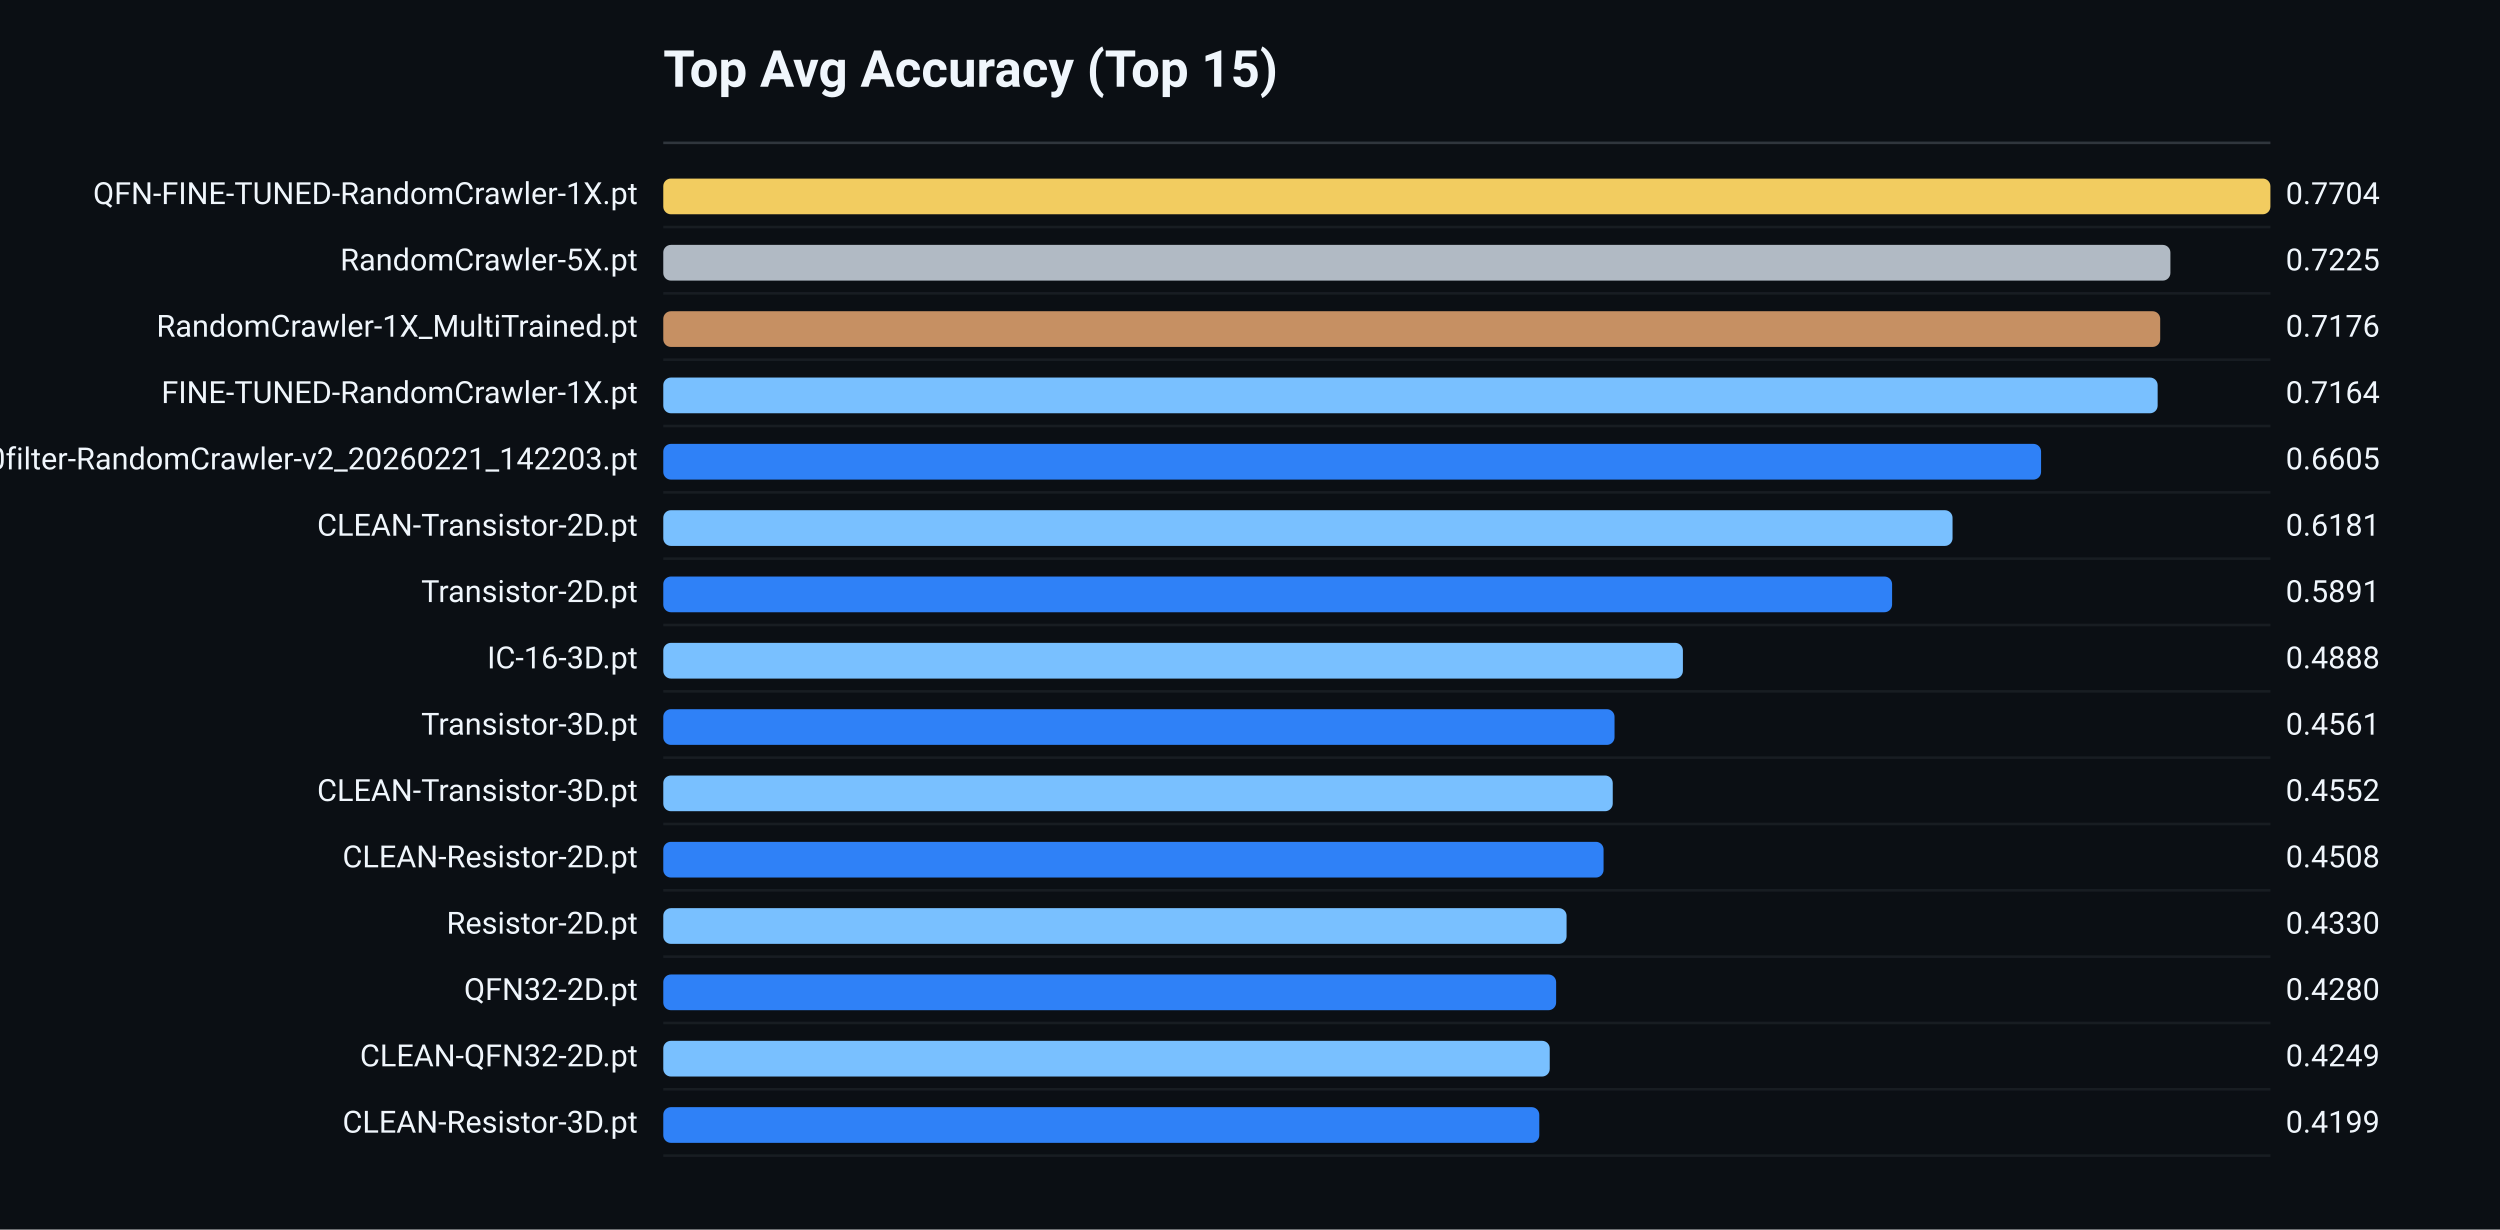
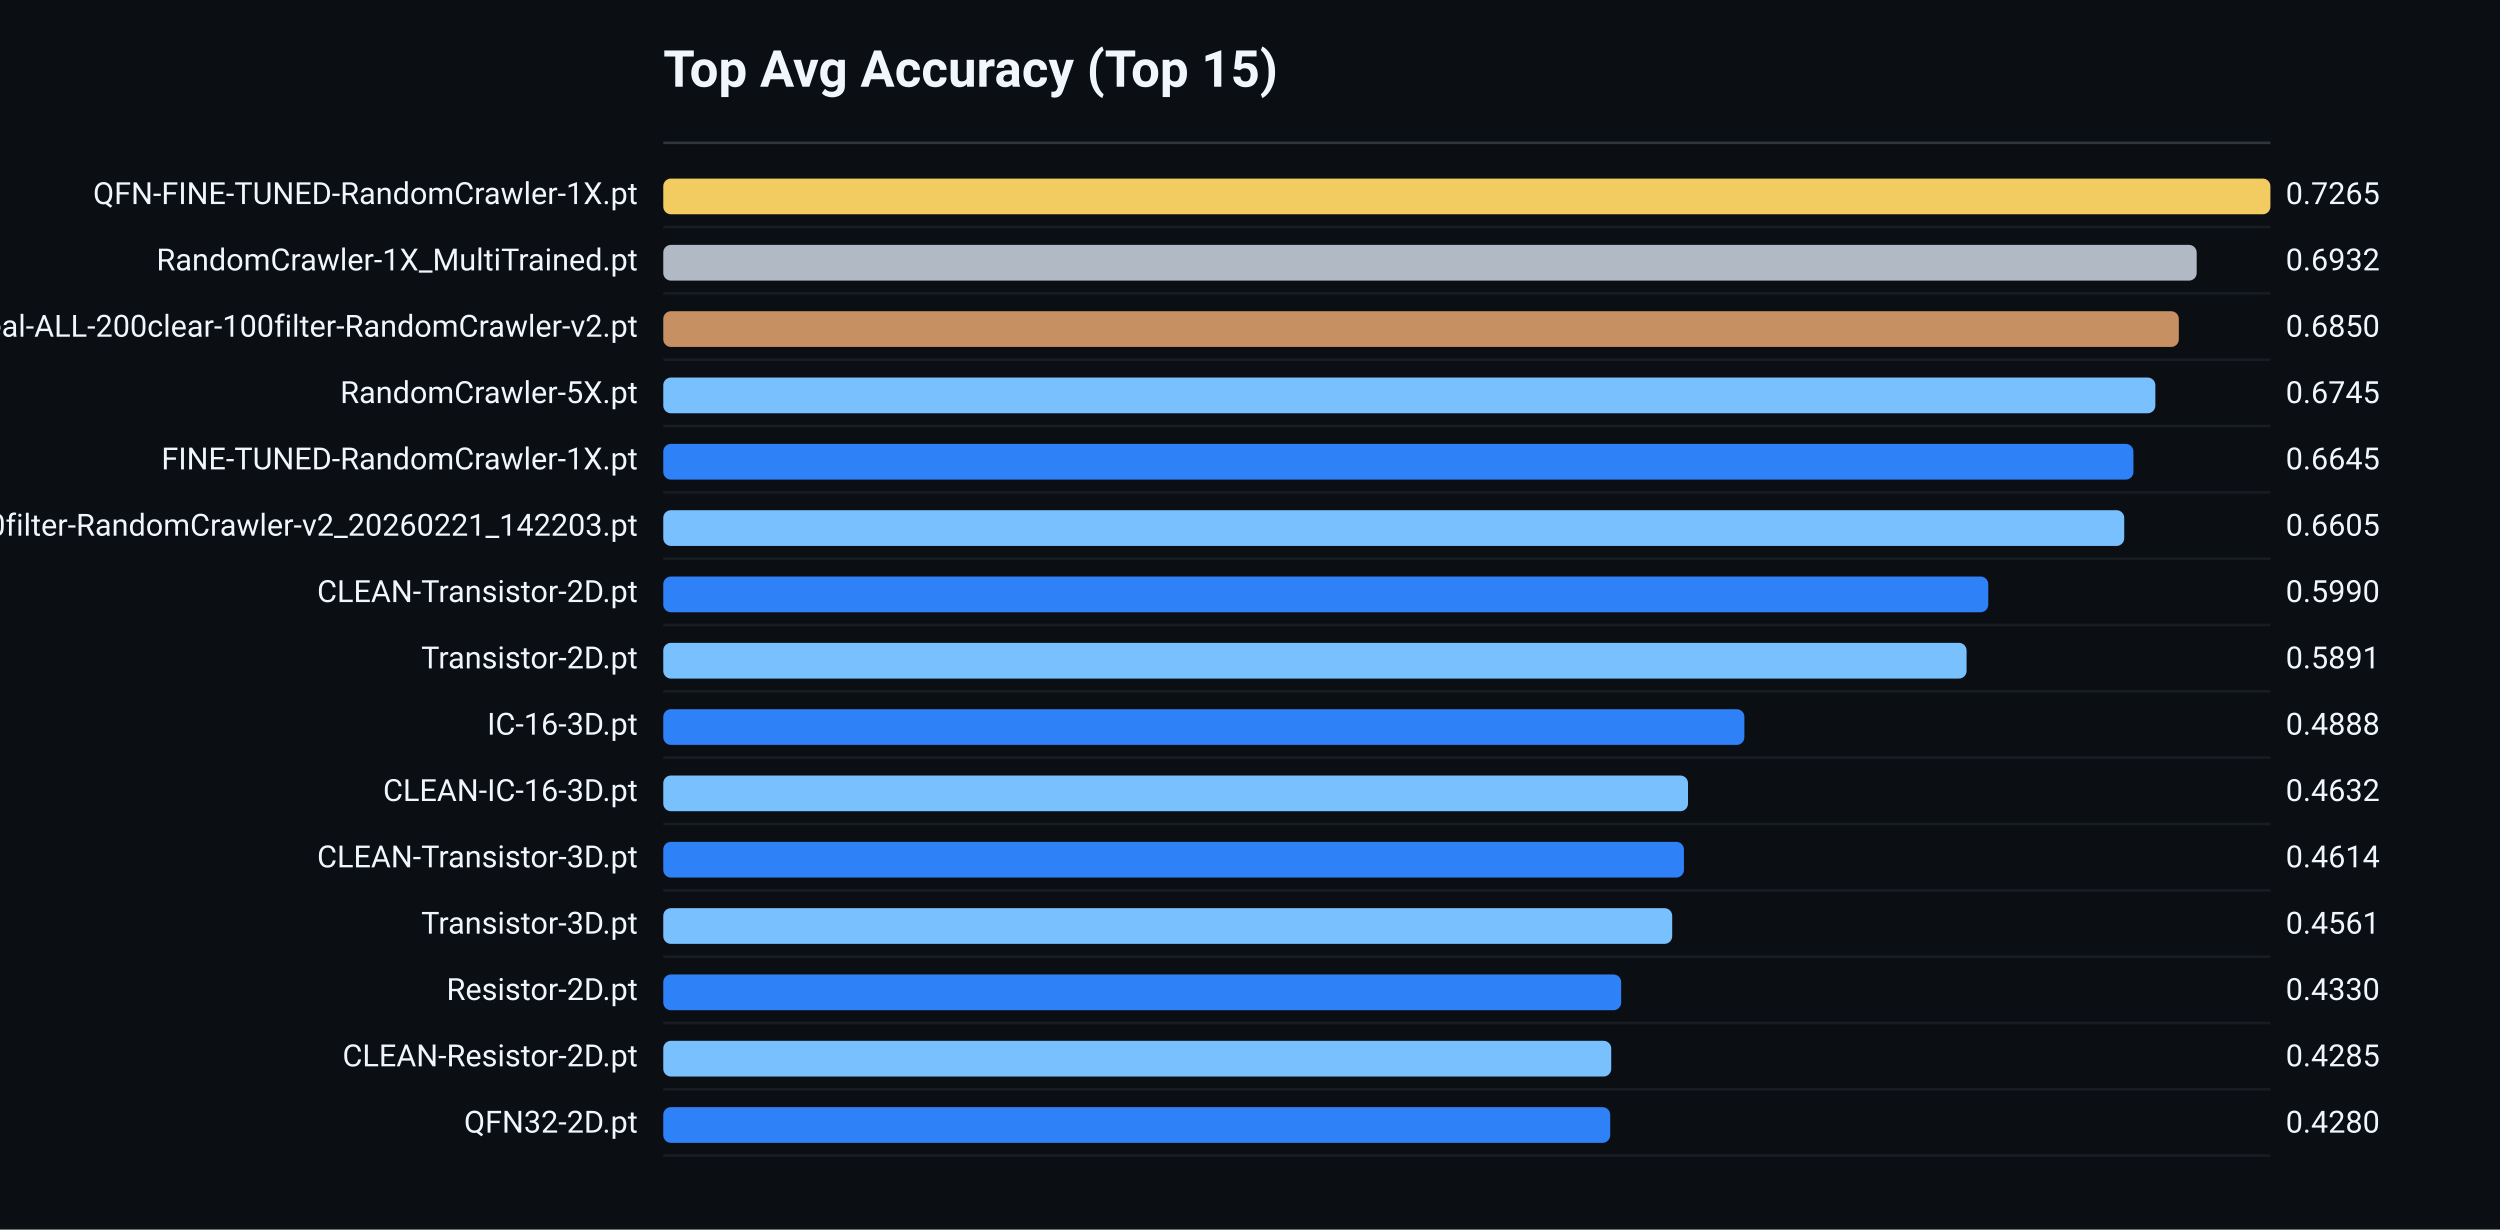
<svg xmlns="http://www.w3.org/2000/svg" width="980" height="482" viewBox="0 0 980 482">
  <rect x="0" y="0" width="980" height="482" fill="#0b0f14" />
  <text x="260" y="34" font-family="ui-sans-serif, system-ui, -apple-system, Segoe UI, Roboto, Arial" font-size="20" font-weight="700" fill="#f0f6fc">Top Avg Accuracy (Top 15)</text>
  <line x1="260" y1="56" x2="890" y2="56" stroke="#30363d" stroke-width="1" />
  <line x1="260" y1="89" x2="890" y2="89" stroke="#30363d" stroke-width="1" opacity="0.35" />
  <text x="250" y="80" text-anchor="end" font-family="ui-sans-serif, system-ui, -apple-system, Segoe UI, Roboto, Arial" font-size="12" fill="#f0f6fc">QFN-FINE-TUNED-RandomCrawler-1X.pt</text>
  <rect x="260" y="70.0" width="630.0" height="14" rx="3" fill="#f2cc60" />
-   <text x="896" y="80" text-anchor="start" font-family="ui-sans-serif, system-ui, -apple-system, Segoe UI, Roboto, Arial" font-size="12" fill="#f0f6fc">0.7704</text>
+   <text x="896" y="80" text-anchor="start" font-family="ui-sans-serif, system-ui, -apple-system, Segoe UI, Roboto, Arial" font-size="12" fill="#f0f6fc">0.7265</text>
  <line x1="260" y1="115" x2="890" y2="115" stroke="#30363d" stroke-width="1" opacity="0.35" />
-   <text x="250" y="106" text-anchor="end" font-family="ui-sans-serif, system-ui, -apple-system, Segoe UI, Roboto, Arial" font-size="12" fill="#f0f6fc">RandomCrawler-5X.pt</text>
-   <rect x="260" y="96.0" width="590.8" height="14" rx="3" fill="#b1bac4" />
-   <text x="896" y="106" text-anchor="start" font-family="ui-sans-serif, system-ui, -apple-system, Segoe UI, Roboto, Arial" font-size="12" fill="#f0f6fc">0.7225</text>
+   <text x="250" y="106" text-anchor="end" font-family="ui-sans-serif, system-ui, -apple-system, Segoe UI, Roboto, Arial" font-size="12" fill="#f0f6fc">RandomCrawler-1X_MultiTrained.pt</text>
+   <rect x="260" y="96.0" width="601.1" height="14" rx="3" fill="#b1bac4" />
+   <text x="896" y="106" text-anchor="start" font-family="ui-sans-serif, system-ui, -apple-system, Segoe UI, Roboto, Arial" font-size="12" fill="#f0f6fc">0.6932</text>
  <line x1="260" y1="141" x2="890" y2="141" stroke="#30363d" stroke-width="1" opacity="0.35" />
-   <text x="250" y="132" text-anchor="end" font-family="ui-sans-serif, system-ui, -apple-system, Segoe UI, Roboto, Arial" font-size="12" fill="#f0f6fc">RandomCrawler-1X_MultiTrained.pt</text>
-   <rect x="260" y="122.0" width="586.8" height="14" rx="3" fill="#c69063" />
-   <text x="896" y="132" text-anchor="start" font-family="ui-sans-serif, system-ui, -apple-system, Segoe UI, Roboto, Arial" font-size="12" fill="#f0f6fc">0.7176</text>
+   <text x="250" y="132" text-anchor="end" font-family="ui-sans-serif, system-ui, -apple-system, Segoe UI, Roboto, Arial" font-size="12" fill="#f0f6fc">Real-ALL-200clear-100filter-RandomCrawler-v2.pt</text>
+   <rect x="260" y="122.0" width="594.1" height="14" rx="3" fill="#c69063" />
+   <text x="896" y="132" text-anchor="start" font-family="ui-sans-serif, system-ui, -apple-system, Segoe UI, Roboto, Arial" font-size="12" fill="#f0f6fc">0.6850</text>
  <line x1="260" y1="167" x2="890" y2="167" stroke="#30363d" stroke-width="1" opacity="0.35" />
-   <text x="250" y="158" text-anchor="end" font-family="ui-sans-serif, system-ui, -apple-system, Segoe UI, Roboto, Arial" font-size="12" fill="#f0f6fc">FINE-TUNED-RandomCrawler-1X.pt</text>
-   <rect x="260" y="148.0" width="585.8" height="14" rx="3" fill="#79c0ff" />
-   <text x="896" y="158" text-anchor="start" font-family="ui-sans-serif, system-ui, -apple-system, Segoe UI, Roboto, Arial" font-size="12" fill="#f0f6fc">0.7164</text>
+   <text x="250" y="158" text-anchor="end" font-family="ui-sans-serif, system-ui, -apple-system, Segoe UI, Roboto, Arial" font-size="12" fill="#f0f6fc">RandomCrawler-5X.pt</text>
+   <rect x="260" y="148.0" width="584.9" height="14" rx="3" fill="#79c0ff" />
+   <text x="896" y="158" text-anchor="start" font-family="ui-sans-serif, system-ui, -apple-system, Segoe UI, Roboto, Arial" font-size="12" fill="#f0f6fc">0.6745</text>
  <line x1="260" y1="193" x2="890" y2="193" stroke="#30363d" stroke-width="1" opacity="0.35" />
-   <text x="250" y="184" text-anchor="end" font-family="ui-sans-serif, system-ui, -apple-system, Segoe UI, Roboto, Arial" font-size="12" fill="#f0f6fc">Real-ALL-200clear-100filter-RandomCrawler-v2_20260221_142203.pt</text>
-   <rect x="260" y="174.0" width="540.1" height="14" rx="3" fill="#2f81f7" />
-   <text x="896" y="184" text-anchor="start" font-family="ui-sans-serif, system-ui, -apple-system, Segoe UI, Roboto, Arial" font-size="12" fill="#f0f6fc">0.6605</text>
+   <text x="250" y="184" text-anchor="end" font-family="ui-sans-serif, system-ui, -apple-system, Segoe UI, Roboto, Arial" font-size="12" fill="#f0f6fc">FINE-TUNED-RandomCrawler-1X.pt</text>
+   <rect x="260" y="174.0" width="576.3" height="14" rx="3" fill="#2f81f7" />
+   <text x="896" y="184" text-anchor="start" font-family="ui-sans-serif, system-ui, -apple-system, Segoe UI, Roboto, Arial" font-size="12" fill="#f0f6fc">0.6645</text>
  <line x1="260" y1="219" x2="890" y2="219" stroke="#30363d" stroke-width="1" opacity="0.35" />
-   <text x="250" y="210" text-anchor="end" font-family="ui-sans-serif, system-ui, -apple-system, Segoe UI, Roboto, Arial" font-size="12" fill="#f0f6fc">CLEAN-Transistor-2D.pt</text>
-   <rect x="260" y="200.0" width="505.4" height="14" rx="3" fill="#79c0ff" />
-   <text x="896" y="210" text-anchor="start" font-family="ui-sans-serif, system-ui, -apple-system, Segoe UI, Roboto, Arial" font-size="12" fill="#f0f6fc">0.6181</text>
+   <text x="250" y="210" text-anchor="end" font-family="ui-sans-serif, system-ui, -apple-system, Segoe UI, Roboto, Arial" font-size="12" fill="#f0f6fc">Real-ALL-200clear-100filter-RandomCrawler-v2_20260221_142203.pt</text>
+   <rect x="260" y="200.0" width="572.7" height="14" rx="3" fill="#79c0ff" />
+   <text x="896" y="210" text-anchor="start" font-family="ui-sans-serif, system-ui, -apple-system, Segoe UI, Roboto, Arial" font-size="12" fill="#f0f6fc">0.6605</text>
  <line x1="260" y1="245" x2="890" y2="245" stroke="#30363d" stroke-width="1" opacity="0.35" />
-   <text x="250" y="236" text-anchor="end" font-family="ui-sans-serif, system-ui, -apple-system, Segoe UI, Roboto, Arial" font-size="12" fill="#f0f6fc">Transistor-2D.pt</text>
-   <rect x="260" y="226.0" width="481.7" height="14" rx="3" fill="#2f81f7" />
-   <text x="896" y="236" text-anchor="start" font-family="ui-sans-serif, system-ui, -apple-system, Segoe UI, Roboto, Arial" font-size="12" fill="#f0f6fc">0.5891</text>
+   <text x="250" y="236" text-anchor="end" font-family="ui-sans-serif, system-ui, -apple-system, Segoe UI, Roboto, Arial" font-size="12" fill="#f0f6fc">CLEAN-Transistor-2D.pt</text>
+   <rect x="260" y="226.0" width="519.4" height="14" rx="3" fill="#2f81f7" />
+   <text x="896" y="236" text-anchor="start" font-family="ui-sans-serif, system-ui, -apple-system, Segoe UI, Roboto, Arial" font-size="12" fill="#f0f6fc">0.5990</text>
  <line x1="260" y1="271" x2="890" y2="271" stroke="#30363d" stroke-width="1" opacity="0.35" />
-   <text x="250" y="262" text-anchor="end" font-family="ui-sans-serif, system-ui, -apple-system, Segoe UI, Roboto, Arial" font-size="12" fill="#f0f6fc">IC-16-3D.pt</text>
-   <rect x="260" y="252.0" width="399.7" height="14" rx="3" fill="#79c0ff" />
-   <text x="896" y="262" text-anchor="start" font-family="ui-sans-serif, system-ui, -apple-system, Segoe UI, Roboto, Arial" font-size="12" fill="#f0f6fc">0.4888</text>
+   <text x="250" y="262" text-anchor="end" font-family="ui-sans-serif, system-ui, -apple-system, Segoe UI, Roboto, Arial" font-size="12" fill="#f0f6fc">Transistor-2D.pt</text>
+   <rect x="260" y="252.0" width="510.9" height="14" rx="3" fill="#79c0ff" />
+   <text x="896" y="262" text-anchor="start" font-family="ui-sans-serif, system-ui, -apple-system, Segoe UI, Roboto, Arial" font-size="12" fill="#f0f6fc">0.5891</text>
  <line x1="260" y1="297" x2="890" y2="297" stroke="#30363d" stroke-width="1" opacity="0.35" />
-   <text x="250" y="288" text-anchor="end" font-family="ui-sans-serif, system-ui, -apple-system, Segoe UI, Roboto, Arial" font-size="12" fill="#f0f6fc">Transistor-3D.pt</text>
-   <rect x="260" y="278.0" width="372.9" height="14" rx="3" fill="#2f81f7" />
-   <text x="896" y="288" text-anchor="start" font-family="ui-sans-serif, system-ui, -apple-system, Segoe UI, Roboto, Arial" font-size="12" fill="#f0f6fc">0.4561</text>
+   <text x="250" y="288" text-anchor="end" font-family="ui-sans-serif, system-ui, -apple-system, Segoe UI, Roboto, Arial" font-size="12" fill="#f0f6fc">IC-16-3D.pt</text>
+   <rect x="260" y="278.0" width="423.8" height="14" rx="3" fill="#2f81f7" />
+   <text x="896" y="288" text-anchor="start" font-family="ui-sans-serif, system-ui, -apple-system, Segoe UI, Roboto, Arial" font-size="12" fill="#f0f6fc">0.4888</text>
  <line x1="260" y1="323" x2="890" y2="323" stroke="#30363d" stroke-width="1" opacity="0.35" />
-   <text x="250" y="314" text-anchor="end" font-family="ui-sans-serif, system-ui, -apple-system, Segoe UI, Roboto, Arial" font-size="12" fill="#f0f6fc">CLEAN-Transistor-3D.pt</text>
-   <rect x="260" y="304.0" width="372.2" height="14" rx="3" fill="#79c0ff" />
-   <text x="896" y="314" text-anchor="start" font-family="ui-sans-serif, system-ui, -apple-system, Segoe UI, Roboto, Arial" font-size="12" fill="#f0f6fc">0.4552</text>
+   <text x="250" y="314" text-anchor="end" font-family="ui-sans-serif, system-ui, -apple-system, Segoe UI, Roboto, Arial" font-size="12" fill="#f0f6fc">CLEAN-IC-16-3D.pt</text>
+   <rect x="260" y="304.0" width="401.7" height="14" rx="3" fill="#79c0ff" />
+   <text x="896" y="314" text-anchor="start" font-family="ui-sans-serif, system-ui, -apple-system, Segoe UI, Roboto, Arial" font-size="12" fill="#f0f6fc">0.4632</text>
  <line x1="260" y1="349" x2="890" y2="349" stroke="#30363d" stroke-width="1" opacity="0.35" />
-   <text x="250" y="340" text-anchor="end" font-family="ui-sans-serif, system-ui, -apple-system, Segoe UI, Roboto, Arial" font-size="12" fill="#f0f6fc">CLEAN-Resistor-2D.pt</text>
-   <rect x="260" y="330.0" width="368.6" height="14" rx="3" fill="#2f81f7" />
-   <text x="896" y="340" text-anchor="start" font-family="ui-sans-serif, system-ui, -apple-system, Segoe UI, Roboto, Arial" font-size="12" fill="#f0f6fc">0.4508</text>
+   <text x="250" y="340" text-anchor="end" font-family="ui-sans-serif, system-ui, -apple-system, Segoe UI, Roboto, Arial" font-size="12" fill="#f0f6fc">CLEAN-Transistor-3D.pt</text>
+   <rect x="260" y="330.0" width="400.1" height="14" rx="3" fill="#2f81f7" />
+   <text x="896" y="340" text-anchor="start" font-family="ui-sans-serif, system-ui, -apple-system, Segoe UI, Roboto, Arial" font-size="12" fill="#f0f6fc">0.4614</text>
  <line x1="260" y1="375" x2="890" y2="375" stroke="#30363d" stroke-width="1" opacity="0.35" />
-   <text x="250" y="366" text-anchor="end" font-family="ui-sans-serif, system-ui, -apple-system, Segoe UI, Roboto, Arial" font-size="12" fill="#f0f6fc">Resistor-2D.pt</text>
-   <rect x="260" y="356.0" width="354.1" height="14" rx="3" fill="#79c0ff" />
-   <text x="896" y="366" text-anchor="start" font-family="ui-sans-serif, system-ui, -apple-system, Segoe UI, Roboto, Arial" font-size="12" fill="#f0f6fc">0.4330</text>
+   <text x="250" y="366" text-anchor="end" font-family="ui-sans-serif, system-ui, -apple-system, Segoe UI, Roboto, Arial" font-size="12" fill="#f0f6fc">Transistor-3D.pt</text>
+   <rect x="260" y="356.0" width="395.5" height="14" rx="3" fill="#79c0ff" />
+   <text x="896" y="366" text-anchor="start" font-family="ui-sans-serif, system-ui, -apple-system, Segoe UI, Roboto, Arial" font-size="12" fill="#f0f6fc">0.4561</text>
  <line x1="260" y1="401" x2="890" y2="401" stroke="#30363d" stroke-width="1" opacity="0.35" />
-   <text x="250" y="392" text-anchor="end" font-family="ui-sans-serif, system-ui, -apple-system, Segoe UI, Roboto, Arial" font-size="12" fill="#f0f6fc">QFN32-2D.pt</text>
-   <rect x="260" y="382.0" width="350.0" height="14" rx="3" fill="#2f81f7" />
-   <text x="896" y="392" text-anchor="start" font-family="ui-sans-serif, system-ui, -apple-system, Segoe UI, Roboto, Arial" font-size="12" fill="#f0f6fc">0.4280</text>
+   <text x="250" y="392" text-anchor="end" font-family="ui-sans-serif, system-ui, -apple-system, Segoe UI, Roboto, Arial" font-size="12" fill="#f0f6fc">Resistor-2D.pt</text>
+   <rect x="260" y="382.0" width="375.5" height="14" rx="3" fill="#2f81f7" />
+   <text x="896" y="392" text-anchor="start" font-family="ui-sans-serif, system-ui, -apple-system, Segoe UI, Roboto, Arial" font-size="12" fill="#f0f6fc">0.4330</text>
  <line x1="260" y1="427" x2="890" y2="427" stroke="#30363d" stroke-width="1" opacity="0.35" />
-   <text x="250" y="418" text-anchor="end" font-family="ui-sans-serif, system-ui, -apple-system, Segoe UI, Roboto, Arial" font-size="12" fill="#f0f6fc">CLEAN-QFN32-2D.pt</text>
-   <rect x="260" y="408.0" width="347.5" height="14" rx="3" fill="#79c0ff" />
-   <text x="896" y="418" text-anchor="start" font-family="ui-sans-serif, system-ui, -apple-system, Segoe UI, Roboto, Arial" font-size="12" fill="#f0f6fc">0.4249</text>
+   <text x="250" y="418" text-anchor="end" font-family="ui-sans-serif, system-ui, -apple-system, Segoe UI, Roboto, Arial" font-size="12" fill="#f0f6fc">CLEAN-Resistor-2D.pt</text>
+   <rect x="260" y="408.0" width="371.6" height="14" rx="3" fill="#79c0ff" />
+   <text x="896" y="418" text-anchor="start" font-family="ui-sans-serif, system-ui, -apple-system, Segoe UI, Roboto, Arial" font-size="12" fill="#f0f6fc">0.4285</text>
  <line x1="260" y1="453" x2="890" y2="453" stroke="#30363d" stroke-width="1" opacity="0.35" />
-   <text x="250" y="444" text-anchor="end" font-family="ui-sans-serif, system-ui, -apple-system, Segoe UI, Roboto, Arial" font-size="12" fill="#f0f6fc">CLEAN-Resistor-3D.pt</text>
-   <rect x="260" y="434.0" width="343.4" height="14" rx="3" fill="#2f81f7" />
-   <text x="896" y="444" text-anchor="start" font-family="ui-sans-serif, system-ui, -apple-system, Segoe UI, Roboto, Arial" font-size="12" fill="#f0f6fc">0.4199</text>
+   <text x="250" y="444" text-anchor="end" font-family="ui-sans-serif, system-ui, -apple-system, Segoe UI, Roboto, Arial" font-size="12" fill="#f0f6fc">QFN32-2D.pt</text>
+   <rect x="260" y="434.0" width="371.2" height="14" rx="3" fill="#2f81f7" />
+   <text x="896" y="444" text-anchor="start" font-family="ui-sans-serif, system-ui, -apple-system, Segoe UI, Roboto, Arial" font-size="12" fill="#f0f6fc">0.4280</text>
</svg>
